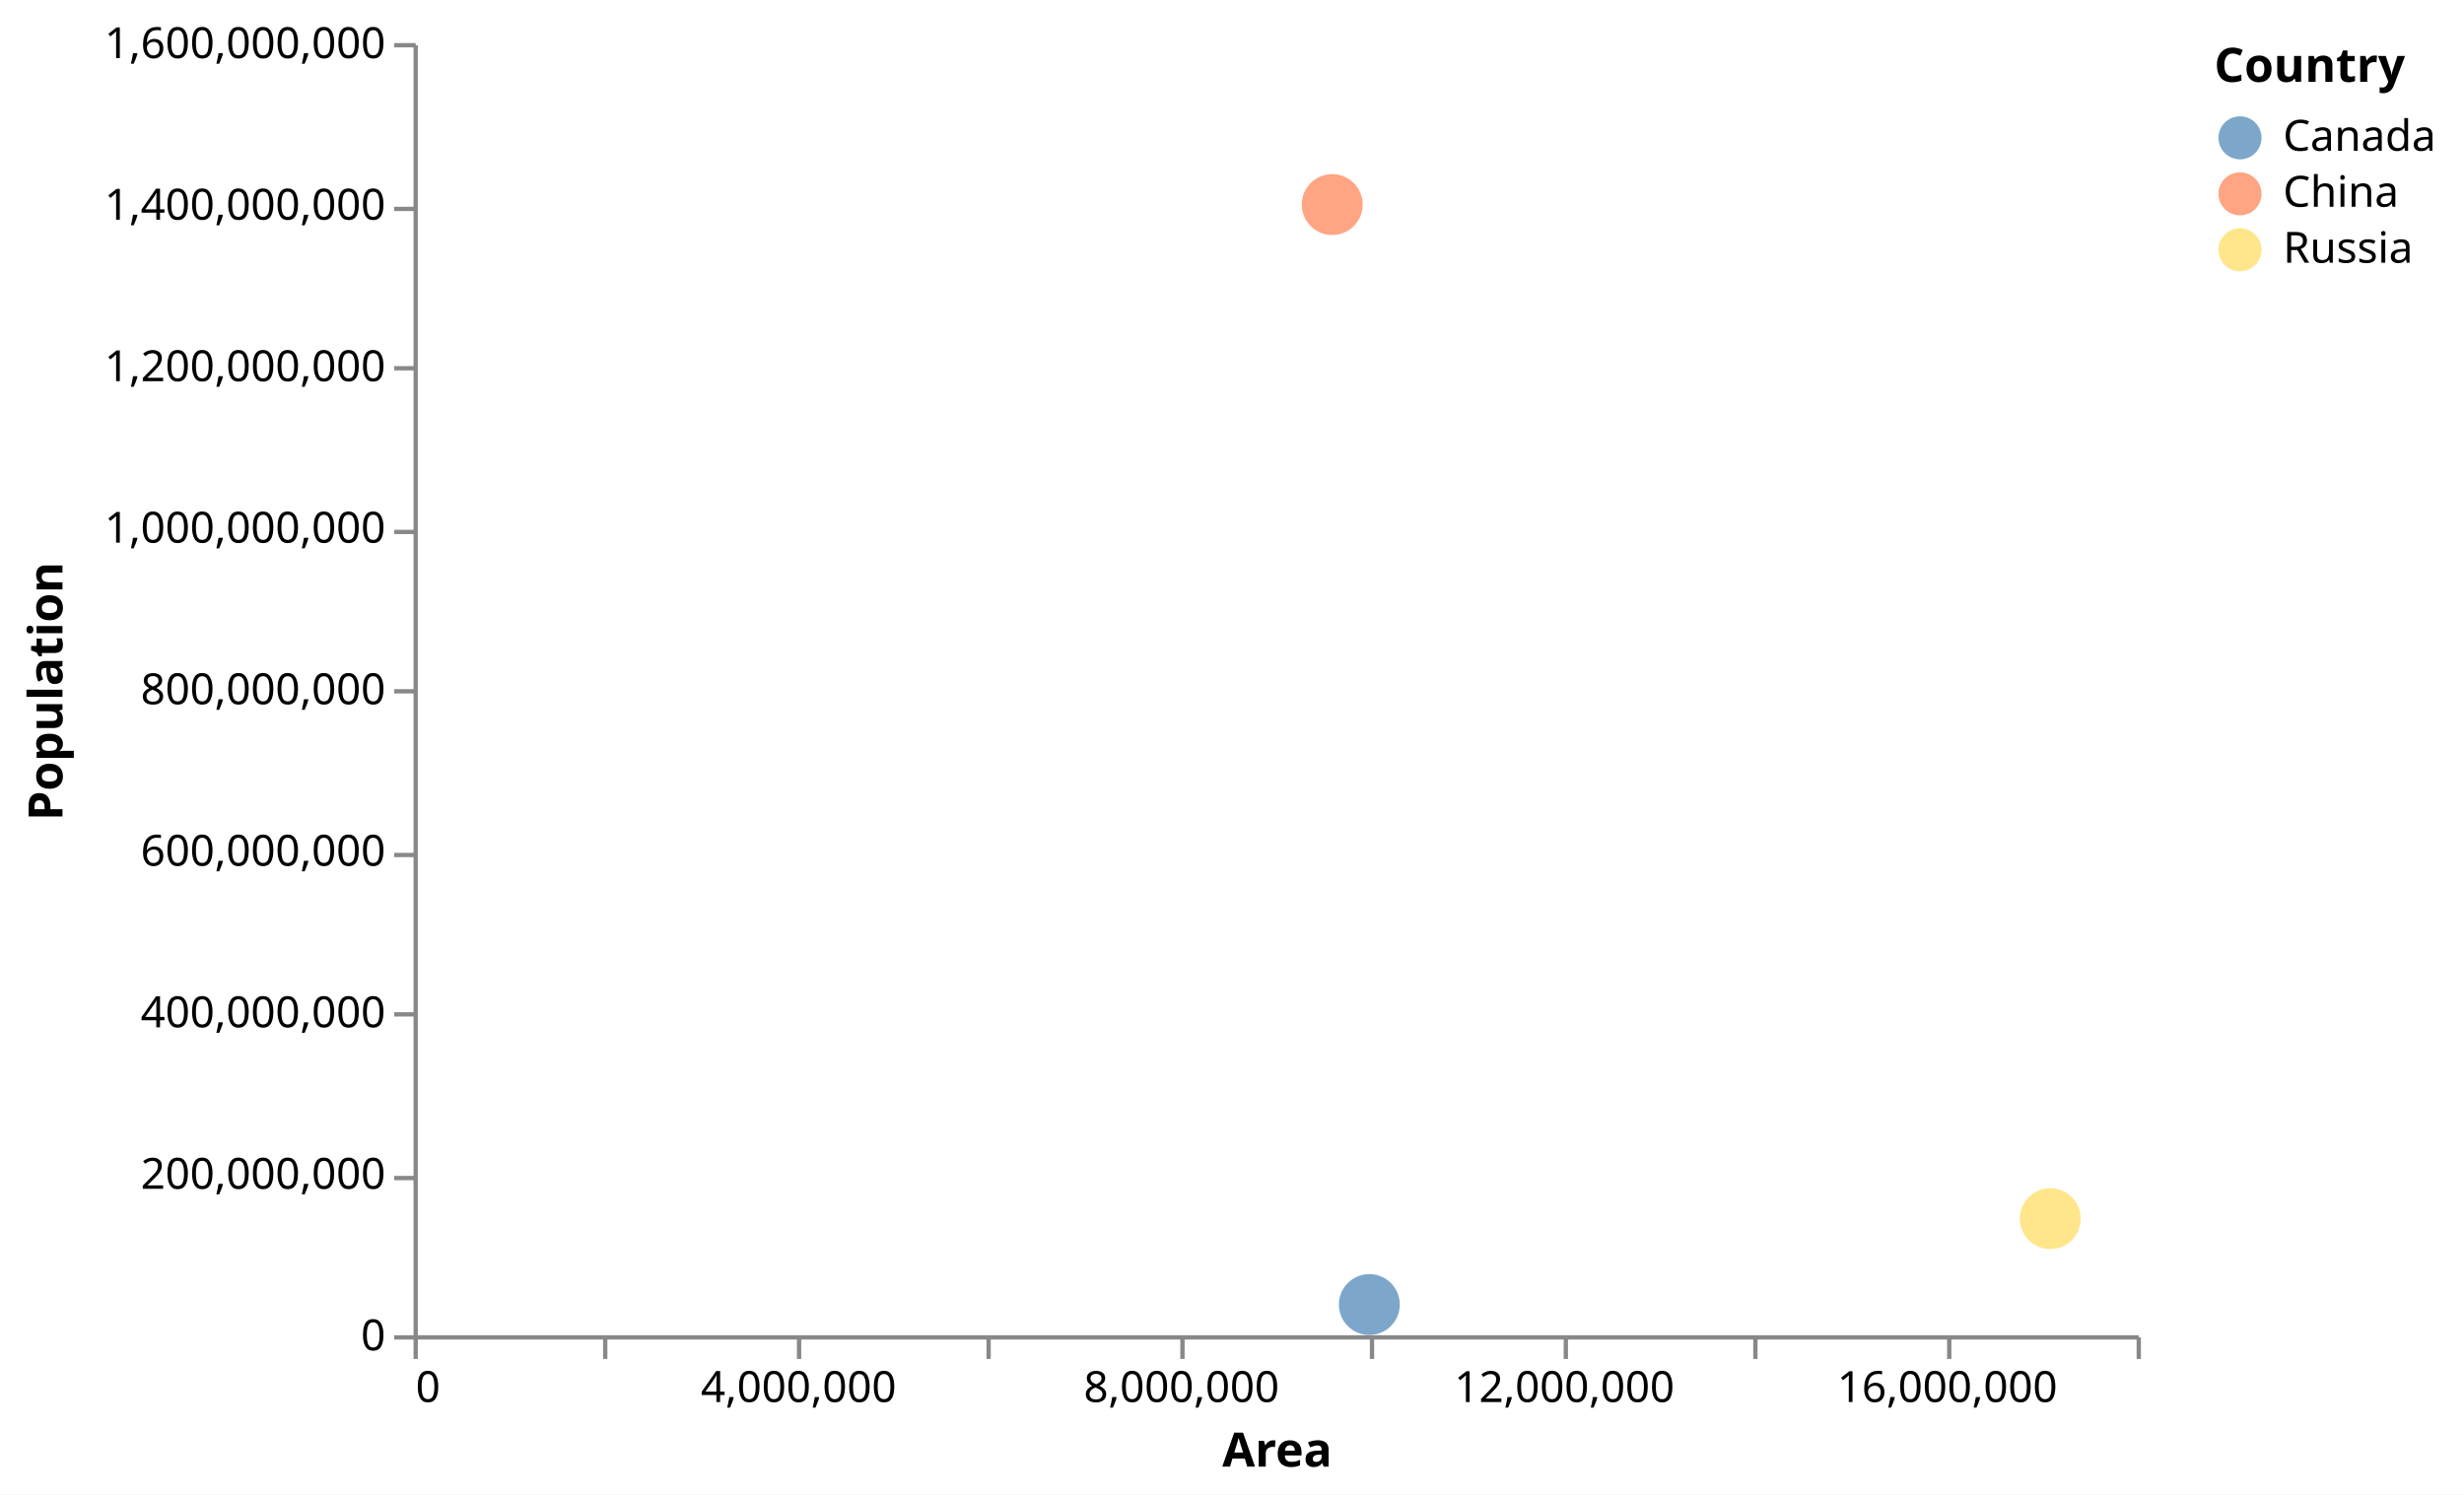
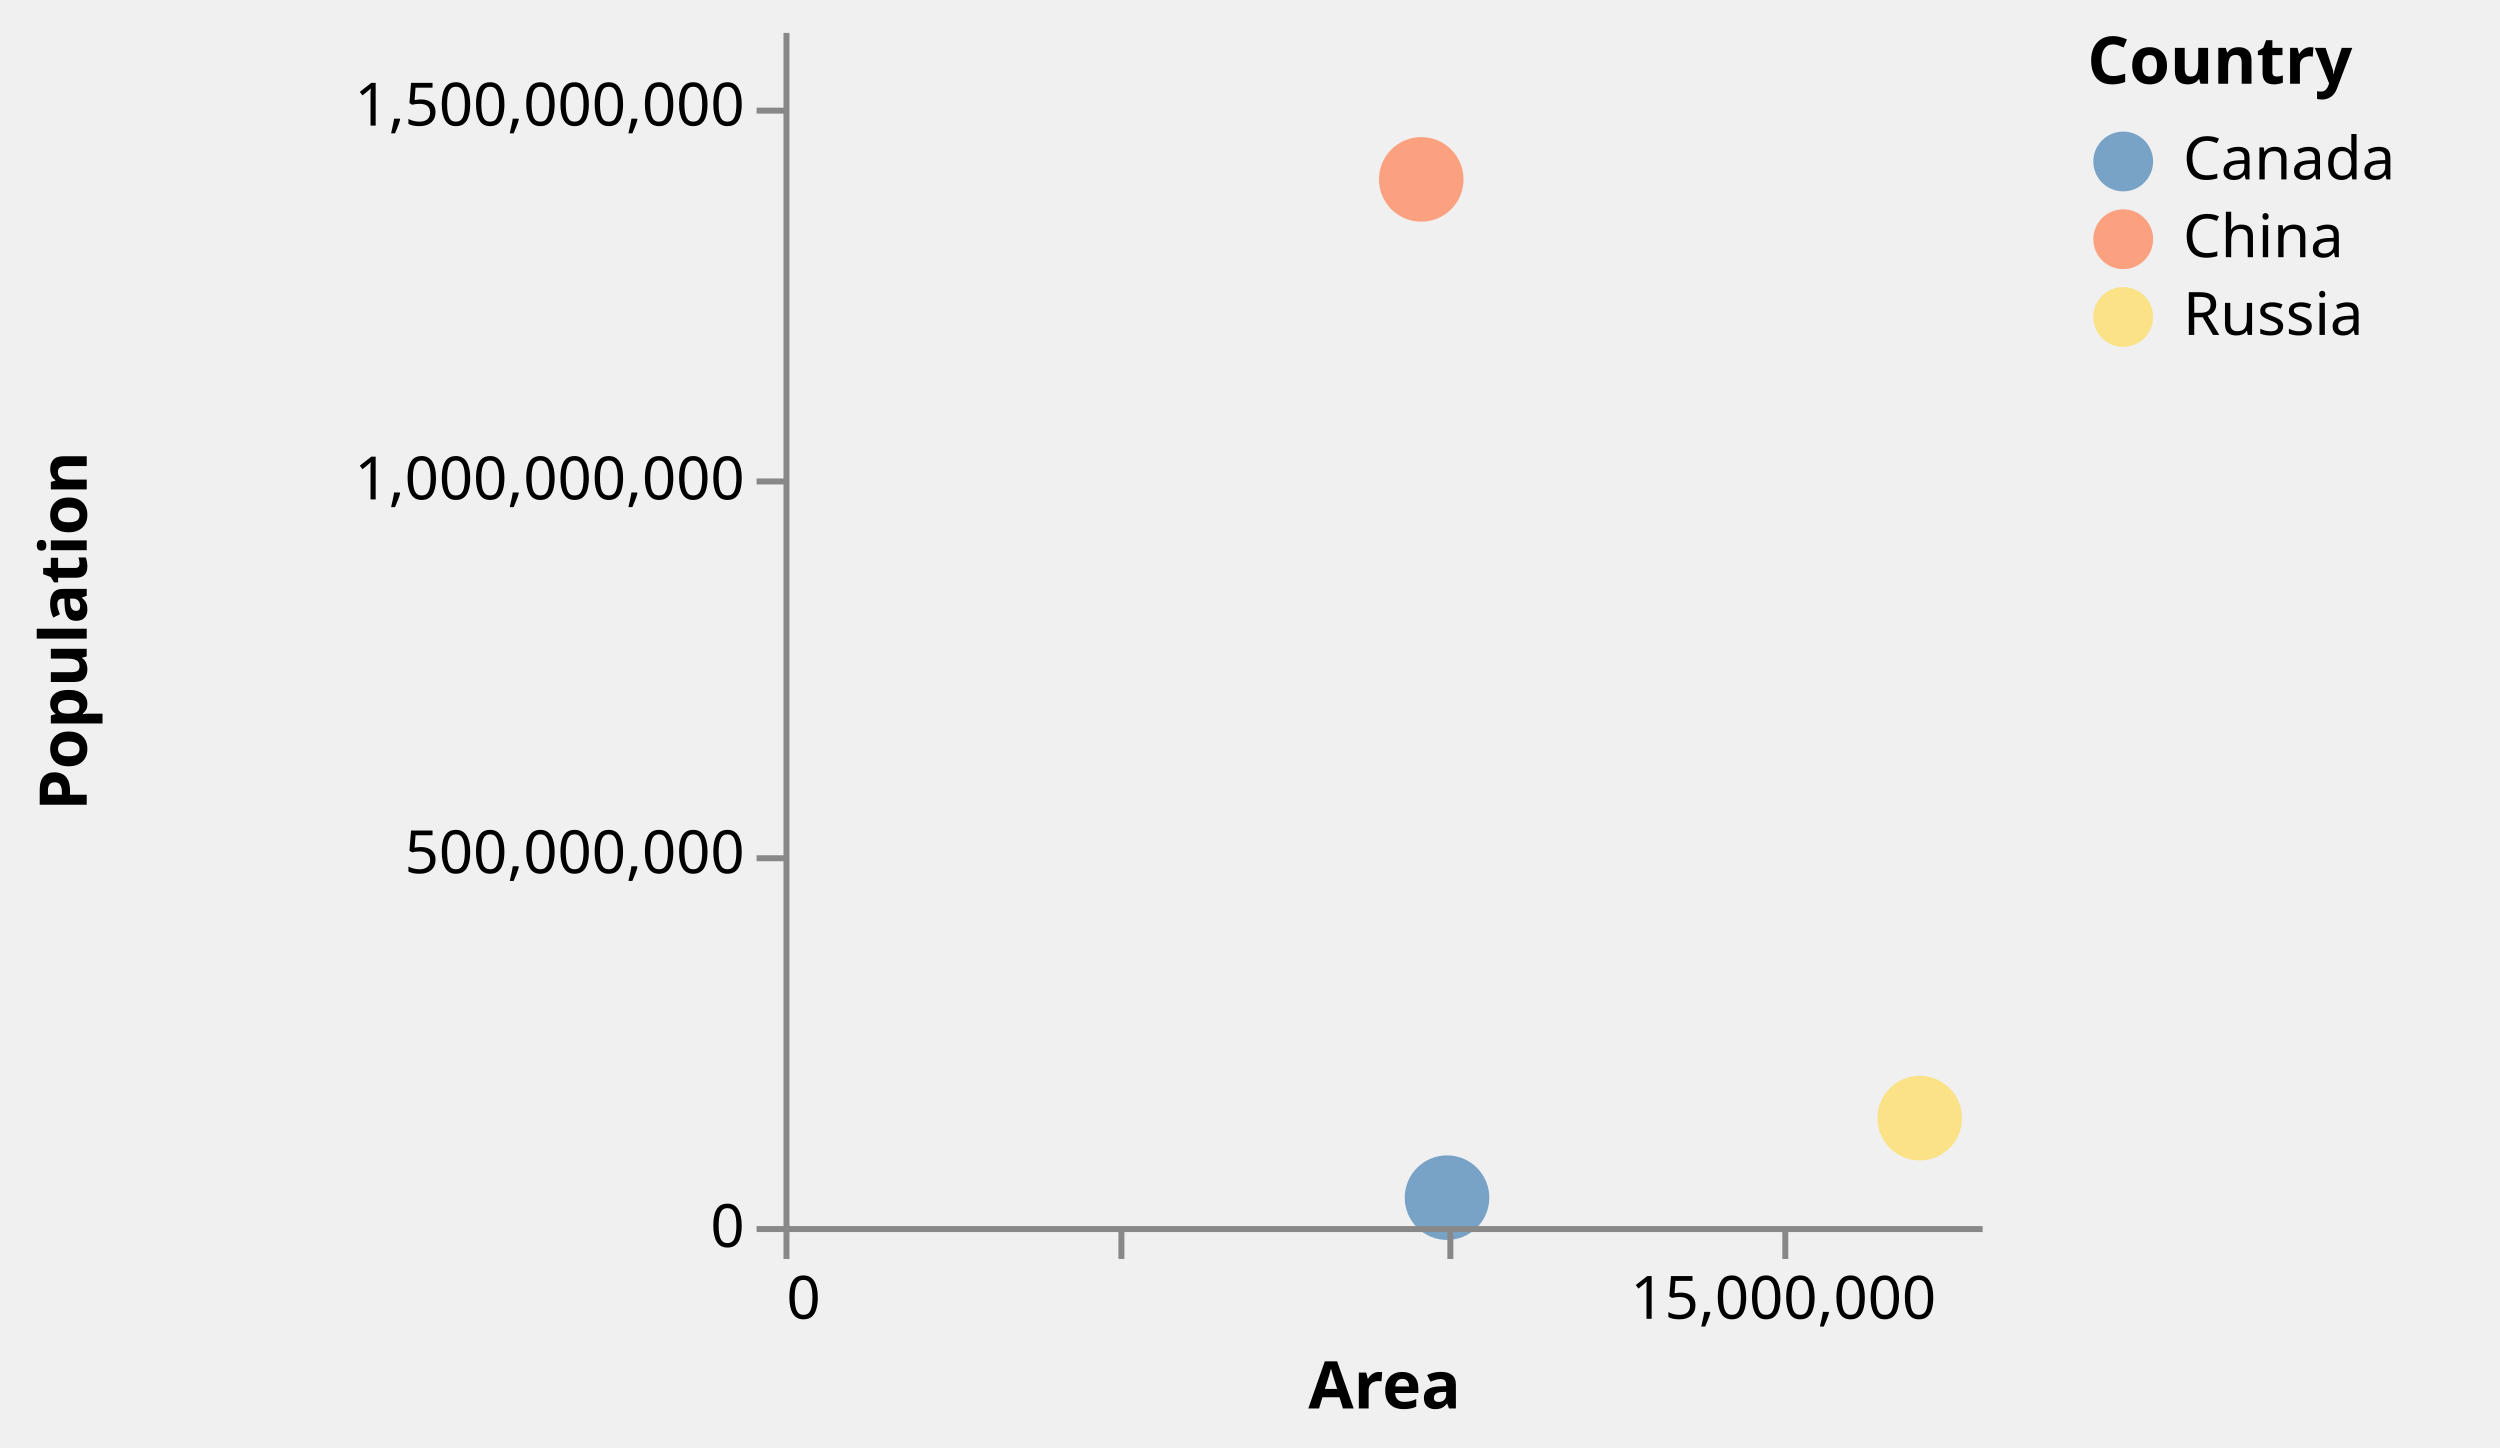
- <svg xmlns="http://www.w3.org/2000/svg" version="1.1" class="marks" width="572" height="347" viewBox="0 0 572 347">
-   <rect width="572" height="347" fill="white" />
-   <g fill="none" stroke-miterlimit="10" transform="translate(96,10)">
-     <g class="mark-group role-frame root" role="graphics-object" aria-roledescription="group mark container">
+ <svg xmlns="http://www.w3.org/2000/svg" class="marks" width="418" height="242" viewBox="0 0 418 242" version="1.1">
+   <g transform="translate(131,5)">
+     <g class="mark-group role-frame root">
      <g transform="translate(0,0)">
-         <path class="background" aria-hidden="true" d="M0,0h400v300h-400Z" />
+         <path class="background" d="M0,0h200v200h-200Z" style="fill: none;" />
        <g>
-           <g class="mark-group role-axis" role="graphics-symbol" aria-roledescription="axis" aria-label="X-axis titled 'Area' for a linear scale with values from 0 to 18,000,000">
-             <g transform="translate(0.5,300.5)">
-               <path class="background" aria-hidden="true" d="M0,0h0v0h0Z" pointer-events="none" />
-               <g>
-                 <g class="mark-rule role-axis-tick" pointer-events="none">
-                   <line transform="translate(0,0)" x2="0" y2="5" stroke="#888" stroke-width="1" opacity="1" />
-                   <line transform="translate(44,0)" x2="0" y2="5" stroke="#888" stroke-width="1" opacity="1" />
-                   <line transform="translate(89,0)" x2="0" y2="5" stroke="#888" stroke-width="1" opacity="1" />
-                   <line transform="translate(133,0)" x2="0" y2="5" stroke="#888" stroke-width="1" opacity="1" />
-                   <line transform="translate(178,0)" x2="0" y2="5" stroke="#888" stroke-width="1" opacity="1" />
-                   <line transform="translate(222,0)" x2="0" y2="5" stroke="#888" stroke-width="1" opacity="1" />
-                   <line transform="translate(267,0)" x2="0" y2="5" stroke="#888" stroke-width="1" opacity="1" />
-                   <line transform="translate(311,0)" x2="0" y2="5" stroke="#888" stroke-width="1" opacity="1" />
-                   <line transform="translate(356,0)" x2="0" y2="5" stroke="#888" stroke-width="1" opacity="1" />
-                   <line transform="translate(400,0)" x2="0" y2="5" stroke="#888" stroke-width="1" opacity="1" />
-                 </g>
-                 <g class="mark-text role-axis-label" pointer-events="none">
-                   <text text-anchor="start" transform="translate(0,15)" font-family="sans-serif" font-size="10px" fill="#000" opacity="1">0</text>
-                   <text text-anchor="middle" transform="translate(44.44444,15)" font-family="sans-serif" font-size="10px" fill="#000" opacity="0">2,000,000</text>
-                   <text text-anchor="middle" transform="translate(88.88889,15)" font-family="sans-serif" font-size="10px" fill="#000" opacity="1">4,000,000</text>
-                   <text text-anchor="middle" transform="translate(133.3333,15)" font-family="sans-serif" font-size="10px" fill="#000" opacity="0">6,000,000</text>
-                   <text text-anchor="middle" transform="translate(177.7778,15)" font-family="sans-serif" font-size="10px" fill="#000" opacity="1">8,000,000</text>
-                   <text text-anchor="middle" transform="translate(222.2222,15)" font-family="sans-serif" font-size="10px" fill="#000" opacity="0">10,000,000</text>
-                   <text text-anchor="middle" transform="translate(266.6667,15)" font-family="sans-serif" font-size="10px" fill="#000" opacity="1">12,000,000</text>
-                   <text text-anchor="middle" transform="translate(311.1111,15)" font-family="sans-serif" font-size="10px" fill="#000" opacity="0">14,000,000</text>
-                   <text text-anchor="middle" transform="translate(355.5556,15)" font-family="sans-serif" font-size="10px" fill="#000" opacity="1">16,000,000</text>
-                   <text text-anchor="end" transform="translate(400,15)" font-family="sans-serif" font-size="10px" fill="#000" opacity="0">18,000,000</text>
-                 </g>
-                 <g class="mark-rule role-axis-domain" pointer-events="none">
-                   <line transform="translate(0,0)" x2="400" y2="0" stroke="#888" stroke-width="1" opacity="1" />
-                 </g>
-                 <g class="mark-text role-axis-title" pointer-events="none">
-                   <text text-anchor="middle" transform="translate(200,30)" font-family="sans-serif" font-size="11px" font-weight="bold" fill="#000" opacity="1">Area</text>
-                 </g>
-               </g>
-               <path class="foreground" aria-hidden="true" d="" pointer-events="none" display="none" />
-             </g>
+           <g class="mark-symbol role-mark marks">
+             <path transform="translate(189.9805,181.9516)" d="M7.071,0A7.071,7.071,0,1,1,-7.071,0A7.071,7.071,0,1,1,7.071,0" style="fill: #FFDB58; stroke-width: 2; opacity: 0.7;" />
+             <path transform="translate(110.9408,195.249)" d="M7.071,0A7.071,7.071,0,1,1,-7.071,0A7.071,7.071,0,1,1,7.071,0" style="fill: steelblue; stroke-width: 2; opacity: 0.7;" />
+             <path transform="translate(106.6329,24.99375)" d="M7.071,0A7.071,7.071,0,1,1,-7.071,0A7.071,7.071,0,1,1,7.071,0" style="fill: coral; stroke-width: 2; opacity: 0.7;" />
          </g>
-           <g class="mark-group role-axis" role="graphics-symbol" aria-roledescription="axis" aria-label="Y-axis titled 'Population' for a linear scale with values from 0 to 1,600,000,000">
-             <g transform="translate(0.5,0.5)">
-               <path class="background" aria-hidden="true" d="M0,0h0v0h0Z" pointer-events="none" />
-               <g>
-                 <g class="mark-rule role-axis-tick" pointer-events="none">
-                   <line transform="translate(0,300)" x2="-5" y2="0" stroke="#888" stroke-width="1" opacity="1" />
-                   <line transform="translate(0,263)" x2="-5" y2="0" stroke="#888" stroke-width="1" opacity="1" />
-                   <line transform="translate(0,225)" x2="-5" y2="0" stroke="#888" stroke-width="1" opacity="1" />
-                   <line transform="translate(0,188)" x2="-5" y2="0" stroke="#888" stroke-width="1" opacity="1" />
-                   <line transform="translate(0,150)" x2="-5" y2="0" stroke="#888" stroke-width="1" opacity="1" />
-                   <line transform="translate(0,113)" x2="-5" y2="0" stroke="#888" stroke-width="1" opacity="1" />
-                   <line transform="translate(0,75)" x2="-5" y2="0" stroke="#888" stroke-width="1" opacity="1" />
-                   <line transform="translate(0,38)" x2="-5" y2="0" stroke="#888" stroke-width="1" opacity="1" />
-                   <line transform="translate(0,0)" x2="-5" y2="0" stroke="#888" stroke-width="1" opacity="1" />
-                 </g>
-                 <g class="mark-text role-axis-label" pointer-events="none">
-                   <text text-anchor="end" transform="translate(-7,303)" font-family="sans-serif" font-size="10px" fill="#000" opacity="1">0</text>
-                   <text text-anchor="end" transform="translate(-7,265.5)" font-family="sans-serif" font-size="10px" fill="#000" opacity="1">200,000,000</text>
-                   <text text-anchor="end" transform="translate(-7,228)" font-family="sans-serif" font-size="10px" fill="#000" opacity="1">400,000,000</text>
-                   <text text-anchor="end" transform="translate(-7,190.5)" font-family="sans-serif" font-size="10px" fill="#000" opacity="1">600,000,000</text>
-                   <text text-anchor="end" transform="translate(-7,153)" font-family="sans-serif" font-size="10px" fill="#000" opacity="1">800,000,000</text>
-                   <text text-anchor="end" transform="translate(-7,115.5)" font-family="sans-serif" font-size="10px" fill="#000" opacity="1">1,000,000,000</text>
-                   <text text-anchor="end" transform="translate(-7,78)" font-family="sans-serif" font-size="10px" fill="#000" opacity="1">1,200,000,000</text>
-                   <text text-anchor="end" transform="translate(-7,40.5)" font-family="sans-serif" font-size="10px" fill="#000" opacity="1">1,400,000,000</text>
-                   <text text-anchor="end" transform="translate(-7,3)" font-family="sans-serif" font-size="10px" fill="#000" opacity="1">1,600,000,000</text>
-                 </g>
-                 <g class="mark-rule role-axis-domain" pointer-events="none">
-                   <line transform="translate(0,300)" x2="0" y2="-300" stroke="#888" stroke-width="1" opacity="1" />
-                 </g>
-                 <g class="mark-text role-axis-title" pointer-events="none">
-                   <text text-anchor="middle" transform="translate(-80,150) rotate(-90) translate(0,-2)" font-family="sans-serif" font-size="11px" font-weight="bold" fill="#000" opacity="1">Population</text>
-                 </g>
-               </g>
-               <path class="foreground" aria-hidden="true" d="" pointer-events="none" display="none" />
-             </g>
-           </g>
-           <g class="mark-symbol role-mark marks" role="graphics-object" aria-roledescription="symbol mark container">
-             <path aria-label="Country: Russia; Area: 17098246; Population: 144386830" role="graphics-symbol" aria-roledescription="circle" transform="translate(379.961,272.9275)" d="M7.071,0A7.071,7.071,0,1,1,-7.071,0A7.071,7.071,0,1,1,7.071,0" fill="#FFDB58" stroke-width="2" opacity="0.7" />
-             <path aria-label="Country: Canada; Area: 9984670; Population: 38008005" role="graphics-symbol" aria-roledescription="circle" transform="translate(221.8816,292.8735)" d="M7.071,0A7.071,7.071,0,1,1,-7.071,0A7.071,7.071,0,1,1,7.071,0" fill="steelblue" stroke-width="2" opacity="0.7" />
-             <path aria-label="Country: China; Area: 9596961; Population: 1400050000" role="graphics-symbol" aria-roledescription="circle" transform="translate(213.2658,37.49062)" d="M7.071,0A7.071,7.071,0,1,1,-7.071,0A7.071,7.071,0,1,1,7.071,0" fill="coral" stroke-width="2" opacity="0.7" />
-           </g>
-           <g class="mark-group role-legend" role="graphics-symbol" aria-roledescription="legend" aria-label="Symbol legend titled 'Country' for fill color with 3 values: Canada, China, Russia">
-             <g transform="translate(418,0)">
-               <path class="background" aria-hidden="true" d="M0,0h53v53h-53Z" pointer-events="none" />
+           <g class="mark-group role-legend">
+             <g transform="translate(218,0)">
+               <path class="background" d="M0,0h64v53h-64Z" style="pointer-events: none; fill: none;" />
              <g>
                <g class="mark-group role-legend-entry">
                  <g transform="translate(0,16)">
-                     <path class="background" aria-hidden="true" d="M0,0h0v0h0Z" pointer-events="none" />
+                     <path class="background" d="M0,0h0v0h0Z" style="pointer-events: none; fill: none;" />
                    <g>
-                       <g class="mark-group role-scope" role="graphics-object" aria-roledescription="group mark container">
+                       <g class="mark-group role-scope">
                        <g transform="translate(0,0)">
-                           <path class="background" aria-hidden="true" d="M0,0h53v11h-53Z" pointer-events="none" opacity="1" />
+                           <path class="background" d="M0,0h64v11h-64Z" style="pointer-events: none; fill: none; opacity: 1;" />
                          <g>
-                             <g class="mark-symbol role-legend-symbol" pointer-events="none">
-                               <path transform="translate(6,6)" d="M5,0A5,5,0,1,1,-5,0A5,5,0,1,1,5,0" fill="steelblue" stroke-width="1.5" opacity="0.7" />
+                             <g class="mark-symbol role-legend-symbol" style="pointer-events: none;">
+                               <path transform="translate(6,6)" d="M5,0A5,5,0,1,1,-5,0A5,5,0,1,1,5,0" style="fill: steelblue; stroke-width: 1.5; opacity: 0.7;" />
                            </g>
-                             <g class="mark-text role-legend-label" pointer-events="none">
-                               <text text-anchor="start" transform="translate(16,9)" font-family="sans-serif" font-size="10px" fill="#000" opacity="1">Canada</text>
+                             <g class="mark-text role-legend-label" style="pointer-events: none;">
+                               <text text-anchor="start" transform="translate(16,9)" style="font-family: sans-serif; font-size: 10px; fill: #000; opacity: 1;">Canada</text>
                            </g>
                          </g>
-                           <path class="foreground" aria-hidden="true" d="" pointer-events="none" display="none" />
                        </g>
                        <g transform="translate(0,13)">
-                           <path class="background" aria-hidden="true" d="M0,0h53v11h-53Z" pointer-events="none" opacity="1" />
+                           <path class="background" d="M0,0h64v11h-64Z" style="pointer-events: none; fill: none; opacity: 1;" />
                          <g>
-                             <g class="mark-symbol role-legend-symbol" pointer-events="none">
-                               <path transform="translate(6,6)" d="M5,0A5,5,0,1,1,-5,0A5,5,0,1,1,5,0" fill="coral" stroke-width="1.5" opacity="0.7" />
+                             <g class="mark-symbol role-legend-symbol" style="pointer-events: none;">
+                               <path transform="translate(6,6)" d="M5,0A5,5,0,1,1,-5,0A5,5,0,1,1,5,0" style="fill: coral; stroke-width: 1.5; opacity: 0.7;" />
                            </g>
-                             <g class="mark-text role-legend-label" pointer-events="none">
-                               <text text-anchor="start" transform="translate(16,9)" font-family="sans-serif" font-size="10px" fill="#000" opacity="1">China</text>
+                             <g class="mark-text role-legend-label" style="pointer-events: none;">
+                               <text text-anchor="start" transform="translate(16,9)" style="font-family: sans-serif; font-size: 10px; fill: #000; opacity: 1;">China</text>
                            </g>
                          </g>
-                           <path class="foreground" aria-hidden="true" d="" pointer-events="none" display="none" />
                        </g>
                        <g transform="translate(0,26)">
-                           <path class="background" aria-hidden="true" d="M0,0h53v11h-53Z" pointer-events="none" opacity="1" />
+                           <path class="background" d="M0,0h64v11h-64Z" style="pointer-events: none; fill: none; opacity: 1;" />
                          <g>
-                             <g class="mark-symbol role-legend-symbol" pointer-events="none">
-                               <path transform="translate(6,6)" d="M5,0A5,5,0,1,1,-5,0A5,5,0,1,1,5,0" fill="#FFDB58" stroke-width="1.5" opacity="0.7" />
+                             <g class="mark-symbol role-legend-symbol" style="pointer-events: none;">
+                               <path transform="translate(6,6)" d="M5,0A5,5,0,1,1,-5,0A5,5,0,1,1,5,0" style="fill: #FFDB58; stroke-width: 1.5; opacity: 0.7;" />
                            </g>
-                             <g class="mark-text role-legend-label" pointer-events="none">
-                               <text text-anchor="start" transform="translate(16,9)" font-family="sans-serif" font-size="10px" fill="#000" opacity="1">Russia</text>
+                             <g class="mark-text role-legend-label" style="pointer-events: none;">
+                               <text text-anchor="start" transform="translate(16,9)" style="font-family: sans-serif; font-size: 10px; fill: #000; opacity: 1;">Russia</text>
                            </g>
                          </g>
-                           <path class="foreground" aria-hidden="true" d="" pointer-events="none" display="none" />
                        </g>
                      </g>
                    </g>
-                     <path class="foreground" aria-hidden="true" d="" pointer-events="none" display="none" />
                  </g>
                </g>
-                 <g class="mark-text role-legend-title" pointer-events="none">
-                   <text text-anchor="start" transform="translate(0,9)" font-family="sans-serif" font-size="11px" font-weight="bold" fill="#000" opacity="1">Country</text>
+                 <g class="mark-text role-legend-title" style="pointer-events: none;">
+                   <text text-anchor="start" transform="translate(0,9)" style="font-family: sans-serif; font-size: 11px; font-weight: bold; fill: #000; opacity: 1;">Country</text>
                </g>
              </g>
-               <path class="foreground" aria-hidden="true" d="" pointer-events="none" display="none" />
+             </g>
+           </g>
+           <g class="mark-group role-axis">
+             <g transform="translate(0.5,200.5)">
+               <path class="background" d="M0,0h0v0h0Z" style="pointer-events: none; fill: none;" />
+               <g>
+                 <g class="mark-rule role-axis-tick" style="pointer-events: none;">
+                   <line transform="translate(0,0)" x2="0" y2="5" style="fill: none; stroke: #888; stroke-width: 1; opacity: 1;" />
+                   <line transform="translate(56,0)" x2="0" y2="5" style="fill: none; stroke: #888; stroke-width: 1; opacity: 1;" />
+                   <line transform="translate(111,0)" x2="0" y2="5" style="fill: none; stroke: #888; stroke-width: 1; opacity: 1;" />
+                   <line transform="translate(167,0)" x2="0" y2="5" style="fill: none; stroke: #888; stroke-width: 1; opacity: 1;" />
+                 </g>
+                 <g class="mark-text role-axis-label" style="pointer-events: none;">
+                   <text text-anchor="start" transform="translate(0,15)" style="font-family: sans-serif; font-size: 10px; fill: #000; opacity: 1;">0</text>
+                   <text text-anchor="middle" transform="translate(55.55556,15)" style="font-family: sans-serif; font-size: 10px; fill: #000; opacity: 0;">5,000,000</text>
+                   <text text-anchor="middle" transform="translate(111.1111,15)" style="font-family: sans-serif; font-size: 10px; fill: #000; opacity: 0;">10,000,000</text>
+                   <text text-anchor="middle" transform="translate(166.6667,15)" style="font-family: sans-serif; font-size: 10px; fill: #000; opacity: 1;">15,000,000</text>
+                 </g>
+                 <g class="mark-rule role-axis-domain" style="pointer-events: none;">
+                   <line transform="translate(0,0)" x2="200" y2="0" style="fill: none; stroke: #888; stroke-width: 1; opacity: 1;" />
+                 </g>
+                 <g class="mark-text role-axis-title" style="pointer-events: none;">
+                   <text text-anchor="middle" transform="translate(100,30)" style="font-family: sans-serif; font-size: 11px; font-weight: bold; fill: #000; opacity: 1;">Area</text>
+                 </g>
+               </g>
+             </g>
+           </g>
+           <g class="mark-group role-axis">
+             <g transform="translate(0.5,0.5)">
+               <path class="background" d="M0,0h0v0h0Z" style="pointer-events: none; fill: none;" />
+               <g>
+                 <g class="mark-rule role-axis-tick" style="pointer-events: none;">
+                   <line transform="translate(0,200)" x2="-5" y2="0" style="fill: none; stroke: #888; stroke-width: 1; opacity: 1;" />
+                   <line transform="translate(0,138)" x2="-5" y2="0" style="fill: none; stroke: #888; stroke-width: 1; opacity: 1;" />
+                   <line transform="translate(0,75)" x2="-5" y2="0" style="fill: none; stroke: #888; stroke-width: 1; opacity: 1;" />
+                   <line transform="translate(0,13)" x2="-5" y2="0" style="fill: none; stroke: #888; stroke-width: 1; opacity: 1;" />
+                 </g>
+                 <g class="mark-text role-axis-label" style="pointer-events: none;">
+                   <text text-anchor="end" transform="translate(-7,203)" style="font-family: sans-serif; font-size: 10px; fill: #000; opacity: 1;">0</text>
+                   <text text-anchor="end" transform="translate(-7,140.5)" style="font-family: sans-serif; font-size: 10px; fill: #000; opacity: 1;">500,000,000</text>
+                   <text text-anchor="end" transform="translate(-7,78)" style="font-family: sans-serif; font-size: 10px; fill: #000; opacity: 1;">1,000,000,000</text>
+                   <text text-anchor="end" transform="translate(-7,15.5)" style="font-family: sans-serif; font-size: 10px; fill: #000; opacity: 1;">1,500,000,000</text>
+                 </g>
+                 <g class="mark-rule role-axis-domain" style="pointer-events: none;">
+                   <line transform="translate(0,200)" x2="0" y2="-200" style="fill: none; stroke: #888; stroke-width: 1; opacity: 1;" />
+                 </g>
+                 <g class="mark-text role-axis-title" style="pointer-events: none;">
+                   <text text-anchor="middle" transform="translate(-115,100) rotate(-90) translate(0,-2)" style="font-family: sans-serif; font-size: 11px; font-weight: bold; fill: #000; opacity: 1;">Population</text>
+                 </g>
+               </g>
            </g>
          </g>
        </g>
-         <path class="foreground" aria-hidden="true" d="" display="none" />
      </g>
    </g>
  </g>
</svg>
